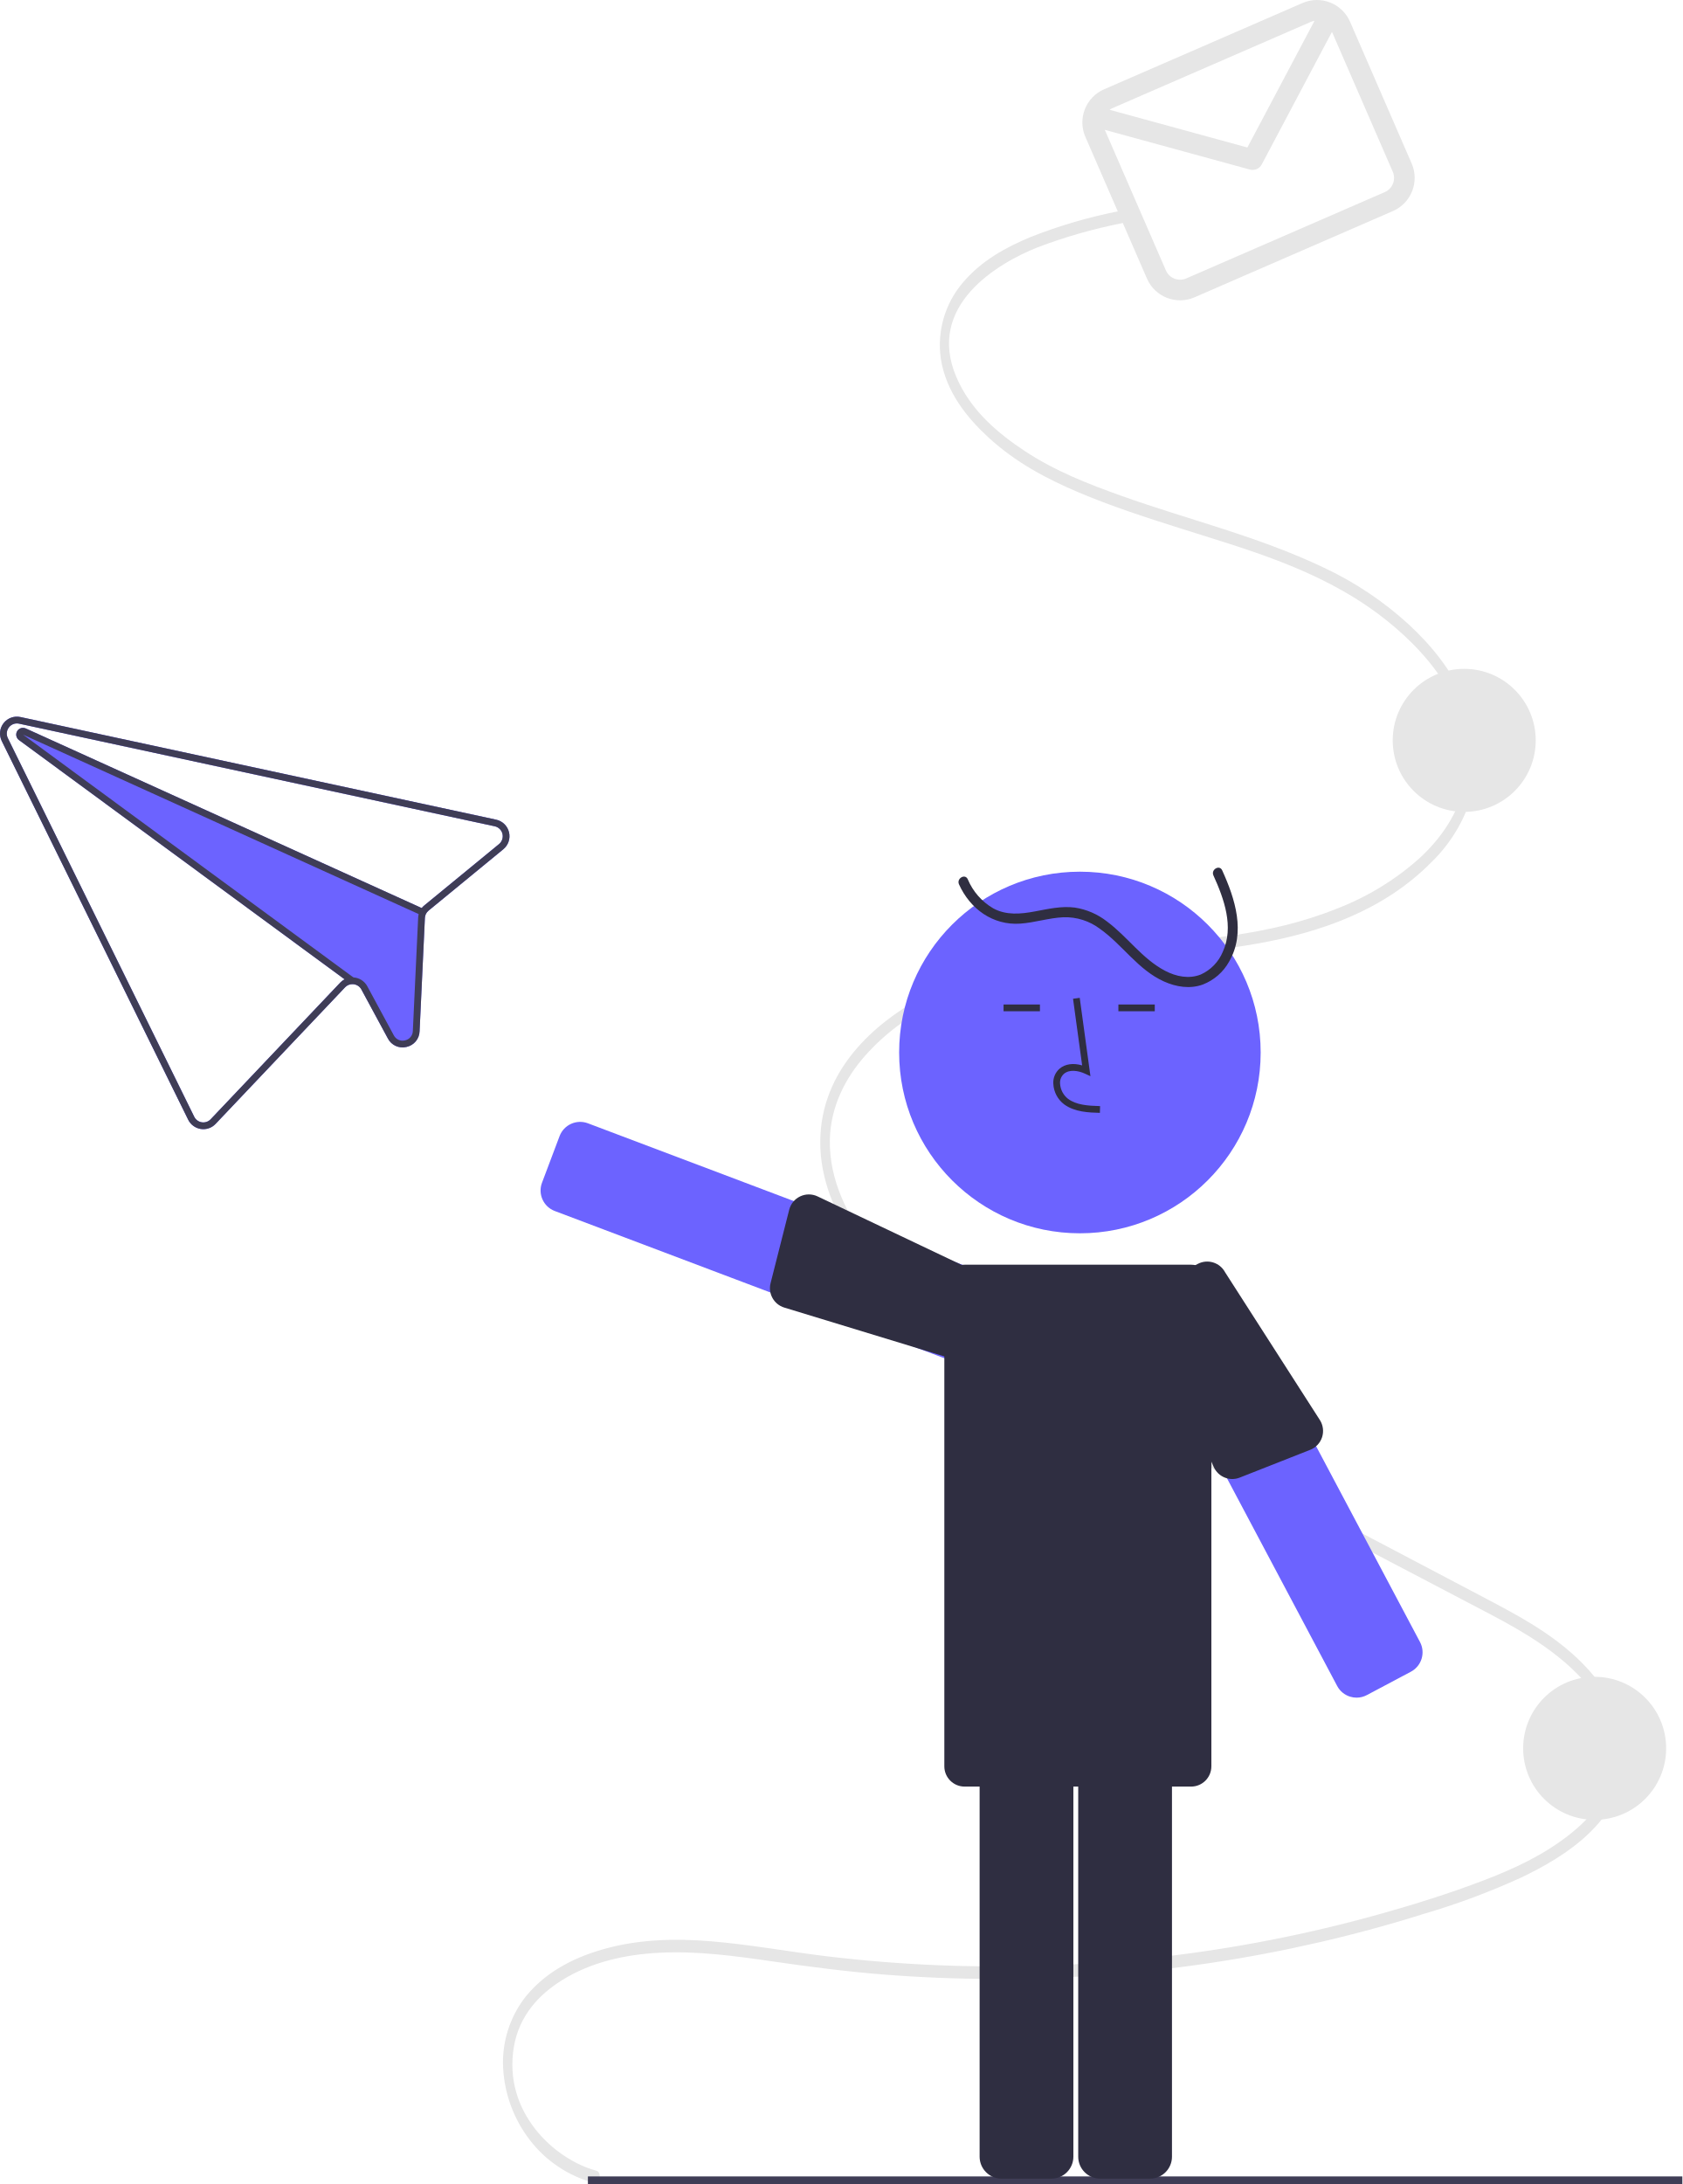
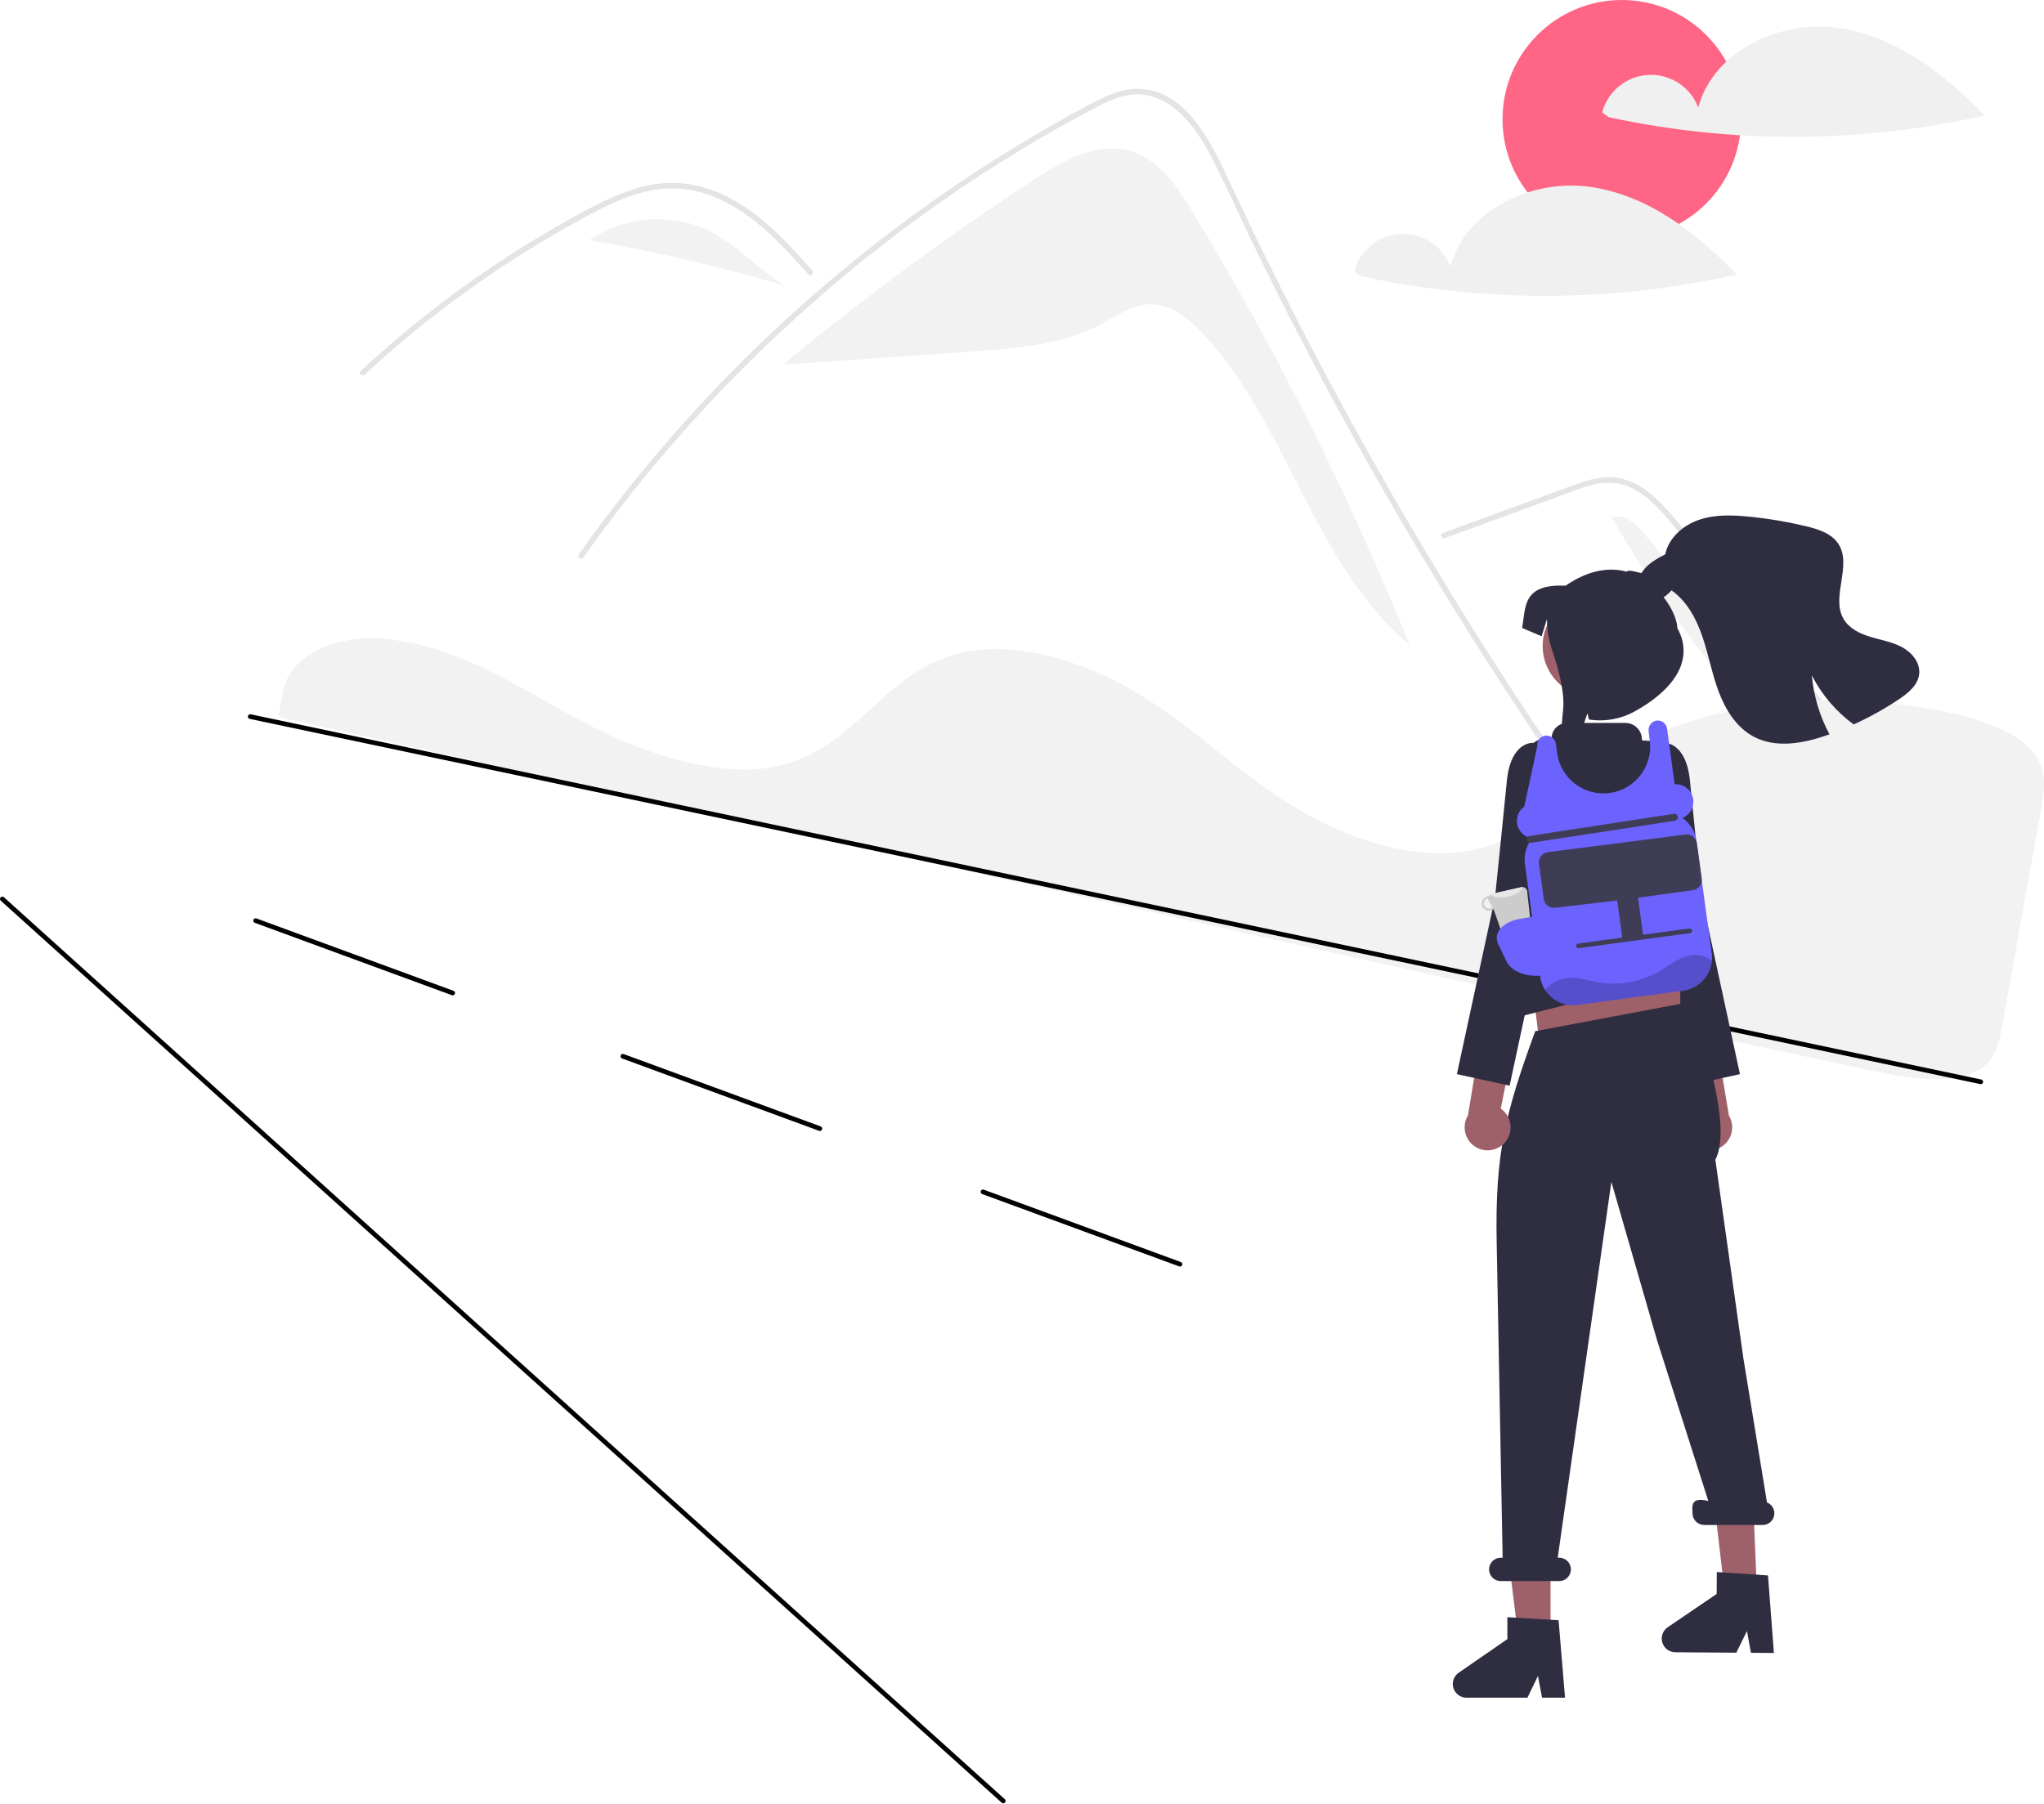
- <svg xmlns="http://www.w3.org/2000/svg" xmlns:xlink="http://www.w3.org/1999/xlink" data-name="Layer 1" width="498.099" height="646.465" viewBox="0 0 498.099 646.465">
-   <path id="path1" d="M497.856,369.39,358.823,339.399l-1.807-.389a5.002,5.002,0,0,0-5.546,7.106L406.672,458.217a5.018,5.018,0,0,0,3.727,2.729,4.968,4.968,0,0,0,4.379-1.502l38.342-40.428a2.91,2.91,0,0,1,2.139-.934,3.011,3.011,0,0,1,2.68,1.558l7.854,14.526a4.886,4.886,0,0,0,5.471,2.507l.039-.009a4.893,4.893,0,0,0,3.877-4.647l1.573-33.532a3.058,3.058,0,0,1,.307-1.205,3.254,3.254,0,0,1,.788-.973L499.968,378.151a5.006,5.006,0,0,0-2.112-8.761Zm.849,7.217-22.12,18.158a4.933,4.933,0,0,0-.779.787l-117.235-53.168a1.744,1.744,0,0,0-.322-.113,2.003,2.003,0,0,0-1.669,3.565l96.393,70.807a4.796,4.796,0,0,0-1.306.995l-38.341,40.428a3,3,0,0,1-4.864-.737L353.261,345.228a3.008,3.008,0,0,1,3.328-4.26l1.85.4,138.989,29.981a3.007,3.007,0,0,1,1.277,5.258Z" transform="translate(-350.9507 -126.7675)" fill="#6c63ff" />
-   <g>
-     <animateMotion begin="0s" dur="2s" repeatCount="indefinite">
-       <mpath xlink:href="#path1" />
-     </animateMotion>
+ <svg xmlns="http://www.w3.org/2000/svg" data-name="Layer 1" width="874.039" height="771.292" viewBox="0 0 874.039 771.292">
+   <path d="M673.062,155.137c-6.611-10.934-14.444-22.608-26.712-26.178-14.207-4.135-28.802,4.079-41.181,12.184a1200.013,1200.013,0,0,0-106.794,78.684l.037.424q39.846-2.748,79.691-5.496c19.192-1.324,39.044-2.83,56.005-11.909,6.436-3.445,12.71-8.047,20.003-8.368,9.061-.398,16.962,5.93,23.17,12.541,36.727,39.109,47.355,98.916,88.558,133.276A1307.621,1307.621,0,0,0,673.062,155.137Z" transform="translate(-162.9803 -64.354)" fill="#f2f2f2" />
+   <path d="M898.816,486.852c-4.061-5.128-5.721-6.33-9.727-11.505Q840.159,412.063,797.108,344.504q-29.241-45.883-55.583-93.529-12.541-22.651-24.394-45.658-9.198-17.839-17.985-35.891c-1.675-3.437-3.303-6.891-4.923-10.352-3.817-8.139-7.563-16.318-11.585-24.346-4.583-9.151-10.162-18.744-18.578-24.891a25.346,25.346,0,0,0-13.204-5.081c-6.851-.443-13.173,2.386-19.115,5.476a615.324,615.324,0,0,0-120.996,83.438A629.917,629.917,0,0,0,412.444,302.789c-.869,1.241-2.924.055-2.047-1.193q5.18-7.325,10.565-14.492A633.399,633.399,0,0,1,582.67,136.269q15.73-10.194,32.051-19.431c5.484-3.106,10.992-6.171,16.594-9.048,5.492-2.821,11.324-5.358,17.598-5.452,21.351-.332,32.407,23.848,40,40.119q3.58,7.681,7.246,15.314,13.856,28.981,28.779,57.432,9.21,17.566,18.823,34.927,29.917,54.062,63.596,105.935c29.743,45.808,59.25,86.275,93.134,129.112C901.424,486.362,899.756,488.053,898.816,486.852Z" transform="translate(-162.9803 -64.354)" fill="#e4e4e4" />
+   <path d="M508.636,181.73c-1.24-1.383-2.473-2.766-3.722-4.149-9.846-10.889-20.411-21.652-33.931-27.894a49.228,49.228,0,0,0-20.624-4.781c-7.38.024-14.595,1.96-21.414,4.67-3.224,1.288-6.377,2.75-9.482,4.307-3.548,1.786-7.033,3.69-10.502,5.61q-9.767,5.405-19.281,11.284-18.93,11.699-36.674,25.184-9.198,6.993-18.017,14.445-8.202,6.922-16.073,14.216c-1.122,1.035-2.797-.64-1.675-1.675,1.383-1.288,2.782-2.568,4.18-3.832q5.927-5.358,12.043-10.51,11.153-9.411,22.884-18.096,18.242-13.513,37.74-25.192,9.743-5.832,19.755-11.174c2.015-1.075,4.054-2.126,6.116-3.121a97.502,97.502,0,0,1,14.54-5.919,51.724,51.724,0,0,1,21.96-2.157,57.173,57.173,0,0,1,20.261,7.009c13.275,7.42,23.572,18.894,33.591,30.091C511.323,181.184,509.655,182.867,508.636,181.73Z" transform="translate(-162.9803 -64.354)" fill="#e4e4e4" />
+   <path d="M780.643,294.569l31.811-11.635L828.249,277.157c5.144-1.881,10.276-4.023,15.593-5.37a24.6,24.6,0,0,1,14.114.18,32.529,32.529,0,0,1,11.008,6.824,89.337,89.337,0,0,1,9.029,9.642c3.439,4.133,6.827,8.308,10.23,12.47q21.068,25.765,41.86,51.755,20.792,25.989,41.306,52.198,20.564,26.274,40.845,52.767,2.484,3.246,4.965,6.494c.914,1.196,2.973.017,2.047-1.196q-20.431-26.76-41.147-53.3-20.767-26.604-41.82-52.982-21.053-26.378-42.391-52.527-5.316-6.515-10.649-13.015c-2.999-3.655-5.965-7.35-9.254-10.753-6.039-6.245-13.583-11.764-22.614-11.914-5.31-.088-10.448,1.597-15.381,3.381-5.318,1.924-10.624,3.884-15.935,5.826l-32.034,11.716-8.008,2.929c-1.421.52-.807,2.812.63,2.286Z" transform="translate(-162.9803 -64.354)" fill="#e4e4e4" />
+   <path d="M466.796,163.388c-16.166-8.308-36.868-6.681-51.723,3.699a737.726,737.726,0,0,1,83.932,19.589C487.555,179.967,478.599,169.455,466.796,163.388Z" transform="translate(-162.9803 -64.354)" fill="#f2f2f2" />
+   <path d="M414.914,167.059l-3.112,2.53c1.053-.885,2.147-1.715,3.271-2.501C415.02,167.078,414.967,167.068,414.914,167.059Z" transform="translate(-162.9803 -64.354)" fill="#f2f2f2" />
+   <path d="M867.766,294.685c-3.131-3.812-6.517-7.803-11.201-9.351l-4.373.172A496.015,496.015,0,0,0,984.306,436.543Q926.036,365.614,867.766,294.685Z" transform="translate(-162.9803 -64.354)" fill="#f2f2f2" />
+   <path d="M667.565,606.081a.992.992,0,0,1-.345-.062l-84.261-30.953a1.0 1,0,0,1,.689-1.877L667.91,604.142a1.0 1,0,0,1-.345,1.938Z" transform="translate(-162.9803 -64.354)" />
+   <path d="M513.565,548.081a.992.992,0,0,1-.345-.062l-84.261-30.953a1.0 1,0,0,1,.689-1.877L513.91,546.142a1.0 1,0,0,1-.345,1.938Z" transform="translate(-162.9803 -64.354)" />
+   <path d="M356.565,490.081a.992.992,0,0,1-.345-.062l-84.261-30.953a1.0 1,0,1,1,.689-1.877L356.91,488.142a1.0 1,0,0,1-.345,1.938Z" transform="translate(-162.9803 -64.354)" />
+   <path d="M340.778,339.738c-3.513-.785-7.07-1.405-10.583-1.837l-.511-.063c-23.321-2.777-43.01,6.958-45.796,22.645l-.495,2.838c-.309,1.795-.643,3.725-1.04,5.86-.192,1.054.867,2.132,2.407,2.476L845.649,497.037c39.607,8.564,79.087,17.024,117.337,25.144a177.652,177.652,0,0,0,21.711,3.511c10.927.926,18.927-.293,24.46-3.725l.001 0c6.877-4.253,8.607-11.157,10.019-19.078,2.846-15.997,5.877-32.793,8.897-49.538,2.661-14.758,5.316-29.477,7.832-43.574,1.478-8.369,2.281-15.869-2.879-22.891-5.596-7.598-17.581-13.494-35.623-17.527-.218-.049-.434-.097-.655-.145-56.592-12.407-117.619-2.55-151.854,24.53-3.942,3.118-7.734,6.553-11.401,9.875a158.915,158.915,0,0,1-17.302,14.232,66.95,66.95,0,0,1-10.666,5.986c-.257.125-.548.255-.851.372-.705.318-1.433.613-2.135.865a62.042,62.042,0,0,1-12.655,3.397l-.431.065c-.326.056-.678.107-1.027.147a68.206,68.206,0,0,1-7.479.589c-10.812.309-22.585-1.669-34.991-5.882a151.752,151.752,0,0,1-32.578-15.751c-10.814-6.914-20.639-14.717-30.141-22.263-4.173-3.316-8.49-6.743-12.828-10.046-.815-.622-1.618-1.23-2.434-1.842-5.313-3.969-10.177-7.354-14.871-10.348a146.281,146.281,0,0,0-37.143-17.035c-13.864-4.03-26.63-5.128-37.931-3.275a60.649,60.649,0,0,0-9.253,2.27c-13.923,4.597-23.917,13.74-33.581,22.583-12.021,10.999-24.453,22.373-44.611,25.204-23.263,3.273-53.836-7.081-74.693-17.866-6.557-3.391-13.045-7.056-19.318-10.601q-3.801-2.148-7.611-4.28c-4.993-2.785-9.099-4.982-12.918-6.915l-1.208-.614c-.673-.337-1.346-.675-2.034-1.007-4.55-2.238-8.825-4.154-13.075-5.86l-1.004-.409c-2.021-.785-3.918-1.486-5.788-2.137l-.747-.259A109.236,109.236,0,0,0,340.778,339.738Z" transform="translate(-162.9803 -64.354)" fill="#f2f2f2" />
+   <path d="M1009.981,528.062a1.009,1.009,0,0,1-.208-.021l-740-156.208a1,1,0,0,1,.413-1.957l740,156.208a1,1,0,0,1-.206,1.979Z" transform="translate(-162.9803 -64.354)" />
+   <circle cx="693.5" cy="51" r="51" fill="#ff6584" />
+   <path d="M948.516,76.224c-24.717-3.341-52.935,10.019-59.341,34.124a21.597,21.597,0,0,0-41.093,2.109l2.83,2.027a372.275,372.275,0,0,0,160.659-.726C994.377,95.688,973.233,79.565,948.516,76.224Z" transform="translate(-162.9803 -64.354)" fill="#f0f0f0" />
+   <path d="M842.516,144.224c-24.717-3.341-52.935,10.019-59.341,34.124a21.597,21.597,0,0,0-41.093,2.109l2.83,2.027a372.275,372.275,0,0,0,160.659-.726C888.377,163.688,867.233,147.565,842.516,144.224Z" transform="translate(-162.9803 -64.354)" fill="#f0f0f0" />
+   <path d="M886.872,553.437a9.76,9.76,0,0,1,1.357-14.904L872.689,461.346l17.161,5.51,12.439,74.659A9.813,9.813,0,0,1,886.872,553.437Z" transform="translate(-162.9803 -64.354)" fill="#9e616a" />
+   <path d="M863.926,390.13l10.648-8.037s9.393-.665,11.056,16.274,5.079,49.95,5.079,49.95l16.293,75.463-22.554,4.95-17.451-81.438-10.469-24.184Z" transform="translate(-162.9803 -64.354)" fill="#2f2e41" />
+   <polygon points="718.5 449 658.5 448 653.5 407 718.5 407 718.5 449" fill="#9e616a" />
+   <polygon points="663.032 699.832 649.181 699.831 642.591 646.404 663.034 646.405 663.032 699.832" fill="#9e616a" />
+   <polygon points="751.276 680.645 737.425 680.548 731.21 627.076 749.225 631.209 751.276 680.645" fill="#9e616a" />
+   <polygon points="707.954 371.691 711.092 379.851 710.465 388.011 649.04 409.286 652.088 373.574 658.993 365.414 707.954 371.691" fill="#ffb6b6" />
+   <circle cx="681.602" cy="276.32" r="21.938" fill="#9e616a" />
+   <path d="M832.208,790.486h-9.829l-1.754-9.279-4.493,9.279H790.064a5.86,5.86,0,0,1-3.33-10.682l20.817-14.377v-9.381l21.896,1.307Z" transform="translate(-162.9803 -64.354)" fill="#2f2e41" />
+   <path d="M921.523,771.351l-9.828-.069-1.689-9.292-4.558,9.248-26.067-.182a5.86,5.86,0,0,1-3.255-10.705l20.917-14.231.066-9.381,21.886,1.46Z" transform="translate(-162.9803 -64.354)" fill="#2f2e41" />
+   <path d="M918.566,706.973l-10.086-61.619-12-85c8.788-16.32-11-67-11-67l-2.793.134L819.467,505.415l.014-.061c-12.931,35.268-17.215,52.691-16.506,90.248l2.547,135.01h-.799a5,5,0,0,0,0,10h25a5,5,0,0,0,0-10h-.645l22.947-160.757L871.48,637.354l22,69c-8-2-6.758,2.634-6.758,5.258a5,5,0,0,0,5,5h25a4.995,4.995,0,0,0,1.844-9.639Z" transform="translate(-162.9803 -64.354)" fill="#2f2e41" />
+   <path d="M890.403,495.979l-2-20a3.987,3.987,0,0,0-3.605-2.995c-.833-9.527-4.339-50.629-4.549-52.421l-.008-.076-1.594-34.058a5.037,5.037,0,0,0-4.703-4.79l-8.421-.55a.446.446,0,0,1-.431-.445,7.081,7.081,0,0,0-7.081-7.081H833.08a6.63,6.63,0,0,0-6.576,5.804.44.44,0,0,1-.448.396l-.003-0a11.845,11.845,0,0,0-11.915,9.824c-3.408,19.831-10.239,64.84-6.862,89.862,1.176,8.711-1.359,1.812-1.803,9.1a5.365,5.365,0,0,0,1.336,3.89c-2.058.598-2.856,2.821-2.328,4.916l-.438-.108a4,4,0,0,0,4.856,2.901L885.502,480.836C887.644,480.296,890.943,498.121,890.403,495.979Z" transform="translate(-162.9803 -64.354)" fill="#2f2e41" />
+   <path d="M806.089,553.437a9.76,9.76,0,0,0-1.357-14.904l15.54-77.187-17.161,5.51-12.439,74.659A9.813,9.813,0,0,0,806.089,553.437Z" transform="translate(-162.9803 -64.354)" fill="#9e616a" />
+   <path d="M829.034,390.13l-10.648-8.037s-9.393-.665-11.056,16.274-5.079,49.95-5.079,49.95l-16.293,75.463,22.554,4.95,17.451-81.438,10.469-24.184Z" transform="translate(-162.9803 -64.354)" fill="#2f2e41" />
+   <path d="M868.076,321.166c4.087,1.217,7.9-2.202,10.745-5.441l-1.011,1.2c6.692,4.713,10.693,12.39,13.289,20.161,2.596,7.763,4.044,15.894,6.975,23.546,2.93,7.643,7.66,15.037,14.9,18.85,9.699,5.107,21.583,2.785,31.9-.9.137-.051.266-.094.403-.146a65.737,65.737,0,0,1-7.523-25.191,59.771,59.771,0,0,0,17.873,20.967,137.213,137.213,0,0,0,19.381-10.779c3.984-2.665,8.183-6.109,8.645-10.882.471-4.738-3.067-9.065-7.24-11.344-4.173-2.279-8.971-3.05-13.529-4.421-4.55-1.362-9.194-3.599-11.584-7.711-5.509-9.459,3.761-22.8-2.151-32.02-2.913-4.533-8.568-6.349-13.812-7.609a182.606,182.606,0,0,0-24.317-4.104c-7.189-.72-14.617-.985-21.455,1.328-6.838,2.313-13.041,7.686-14.506,14.763-3.993,2.099-8.217,4.421-10.359,8.405C862.558,313.815,863.749,319.881,868.076,321.166Z" transform="translate(-162.9803 -64.354)" fill="#2f2e41" />
+   <path d="M874.177,319.572c3.914,4.903,6.044,10.205,6.044,13.38,8.13,14.859-3.496,27.623-18.356,35.753a30.443,30.443,0,0,1-19.45,3.391l-.622-2.654-.842,2.39s-9.675,31.954-12.866,33.828c1.211-5.687,2.598-32.017,3.272-37.567.933-7.554-2.32-18.799-4.667-25.638a40.366,40.366,0,0,1-2.21-13.1v-.195l-2.285,7.34-8.319-3.549c1.548-8.878,0-18.956,18.556-18.082,10.036-6.902,18.873-7.953,26.133-5.996.937-1.448,6.339,1.264,7.9.502" transform="translate(-162.9803 -64.354)" fill="#2f2e41" />
+   <path d="M894.95,475.58a14.211,14.211,0,0,1-12.22,12.5l-45.17,6.12a14.224,14.224,0,0,1-15.99-12.18l-6.51-48.14a14.175,14.175,0,0,1,1.8-9.04l-.31-2.34a7.49,7.49,0,0,1-1.78-13.14l5.58-25.85a4.007,4.007,0,0,1,3.82-4.54,4.113,4.113,0,0,1,4.13,3.63l.51,3.8a20.001,20.001,0,0,0,39.82-2.66,20.672,20.672,0,0,0-.18-2.71l-.5-3.74a4.15,4.15,0,0,1,3.18-4.69,3.999,3.999,0,0,1,4.71,3.4l3.23,23.8a7.492,7.492,0,0,1,3.35,14.41,14.165,14.165,0,0,1,5.97,9.74l6.52,48.15A14,14,0,0,1,894.95,475.58Z" transform="translate(-162.9803 -64.354)" fill="#6c63ff" />
+   <path d="M815.906,423.559a1.502,1.502,0,0,1,1.285-1.688l61.566-9.437a1.5,1.5,0,1,1,.402,2.973l-61.566,9.437A1.502,1.502,0,0,1,815.906,423.559Z" transform="translate(-162.9803 -64.354)" fill="#3f3d56" />
+   <path d="M823.101,448.829l-2.035-15.036a4.413,4.413,0,0,1,3.782-4.965l58.801-7.522a4.413,4.413,0,0,1,4.965,3.782l2.035,15.036a4.413,4.413,0,0,1-3.782,4.965L863.381,448.32a4.413,4.413,0,0,1,.117.489l2.079,15.36,19.819-2.682a1,1,0,1,1,.268,1.982l-19.819,2.682-8.919,1.207L838.098,469.906a1,1,0,0,1-.268-1.982l18.828-2.548-2.079-15.36a4.414,4.414,0,0,1-.017-.502l-26.496,3.097A4.413,4.413,0,0,1,823.101,448.829Z" transform="translate(-162.9803 -64.354)" fill="#3f3d56" />
+   <path d="M591.98,835.646a.998.998,0,0,1-.669-.257l-428-385.792a1,1,0,0,1,1.339-1.486l428,385.792a1,1,0,0,1-.67,1.743Z" transform="translate(-162.9803 -64.354)" />
+   <path d="M816.03,445.94a2.026,2.026,0,0,0-2.15-2.17,1.864,1.864,0,0,0-.32.04l-12.66,2.86a2.085,2.085,0,0,0-1.34,1.03,2.606,2.606,0,0,0-.55.08,3.076,3.076,0,1,0,1.36,6,3.118,3.118,0,0,0,1.24-.6l4.29,12.08a2.015,2.015,0,0,0,2.21.97l8.23-1.86a2.043,2.043,0,0,0,1.57-1.82Zm-15.85,6.98a2.2,2.2,0,0,1-.98-4.29c.04-.01.08,0,.12-.01a2.071,2.071,0,0,0,.27,1.04L801.16,452.4A2.071,2.071,0,0,1,800.18,452.92Z" transform="translate(-162.9803 -64.354)" fill="#ccc" />
+   <path d="M813.88,443.77c.12,1.6-2.62,3.44-6.29,4.17-3.37.69-6.39.21-7.24-1.05a1.919,1.919,0,0,1,.55-.22l12.66-2.86A1.864,1.864,0,0,1,813.88,443.77Z" transform="translate(-162.9803 -64.354)" fill="#e6e6e6" />
+   <path d="M807.264,475.724l-3.675-7.646c-2.153-4.479,1.789-9.245,8.787-10.624L821,456l3.607,25.202-.747.147C816.862,482.727,809.417,480.203,807.264,475.724Z" transform="translate(-162.9803 -64.354)" fill="#6c63ff" />
+   <g opacity="0.2">
+     <path d="M894.95,475.58a14.211,14.211,0,0,1-12.22,12.5l-45.17,6.12a14.208,14.208,0,0,1-13.87-6.42,14.512,14.512,0,0,1,10.36-5.24c3.88-.2,7.64,1.09,11.44,1.81a39.589,39.589,0,0,0,26.83-4.45c3.53-2.05,6.71-4.67,10.59-6.13,3.88-1.45,8.89-1.4,11.7,1.43A4.033,4.033,0,0,1,894.95,475.58Z" transform="translate(-162.9803 -64.354)" />
  </g>
-   <path d="M527.492,769.293c-12.471-3.368-27.649-17.378-24.399-36.634,1.612-9.55,7.797-15.732,14.21-19.729,8.871-5.529,18.974-7.613,28.71-8.139,11.23-.607,22.447.924,33.593,2.543,11.003,1.598,22.008,3.029,33.06,3.903A426.181,426.181,0,0,0,741.702,701.655q15.65-3.612,31.113-8.474a213.747,213.747,0,0,0,28.579-10.681c12.256-5.884,32.187-17.334,30.562-38.539-.862-11.244-7.483-20.224-14.162-26.48-8.075-7.565-17.42-12.542-26.572-17.375-42.57-22.482-85.224-44.696-127.836-67.042-9.945-5.215-19.956-10.291-29.608-16.403-9.036-5.722-18.031-12.369-25.303-21.559-6.352-8.027-12.027-18.803-11.827-30.85.166-9.99,4.712-18.468,10.28-24.804,13.785-15.686,33.286-22.046,50.91-25.378,21.897-4.139,44.11-4.118,66.021-8.114,17.692-3.227,36.595-9.457,50.984-24.056a45.6,45.6,0,0,0,12.429-21.715,42.678,42.678,0,0,0-2.556-25.768c-3.898-9.31-10.115-16.726-16.652-22.798a99.914,99.914,0,0,0-25.256-16.873c-19.433-9.26-39.868-14.082-59.773-21.188-9.762-3.485-19.623-7.307-28.688-13.293-7.68-5.072-16.046-11.908-20.318-22.074-8.816-20.975,12.215-33.475,24.132-38.211a155.156,155.156,0,0,1,24.941-7.14c1.797-.386,1.034-3.973-.754-3.589a149.217,149.217,0,0,0-26.191,7.648c-7.186,2.986-14.601,6.91-20.245,13.662a28.438,28.438,0,0,0-6.426,22.235c1.495,10.064,7.994,17.818,14.098,23.435,8.072,7.428,17.275,12.278,26.605,16.232,9.827,4.164,19.863,7.41,29.895,10.593,20.047,6.361,40.993,12.03,59.09,25.566,12.659,9.469,29.857,27.223,25.646,49.229-1.869,9.769-7.546,17.406-13.671,23.024a79.603,79.603,0,0,1-24.484,14.887c-40.103,16.139-84.238,4.598-123.308,26.518-13.284,7.453-29.419,21.023-29.549,42.374-.067,11.091,4.378,21.264,9.875,29.304,6.583,9.63,15.108,16.751,23.781,22.703a276.823,276.823,0,0,0,28.399,16.442q16.031,8.42,32.069,16.818l64.884,34.026L785.055,600.852c9.839,5.16,19.931,10.109,28.877,17.683,7.325,6.202,15.979,16.376,15.232,29.01-.594,10.033-7.259,17.274-13.349,22.115-7.887,6.268-16.746,10.323-25.561,13.692-10.167,3.886-20.502,7.11-30.856,10.008a416.592,416.592,0,0,1-64.737,12.671A425.692,425.692,0,0,1,628.895,708.482q-16.637-.67-33.223-2.662c-11.398-1.373-22.746-3.488-34.173-4.426-10.336-.849-20.771-.652-30.95,2.076-8.499,2.278-17.478,6.337-23.93,14.259a31.543,31.543,0,0,0-6.696,21.305,38.256,38.256,0,0,0,7.843,21.112,35.489,35.489,0,0,0,18.972,12.736c1.782.481,2.543-3.105.754-3.589Z" transform="translate(-350.9507 -126.7675)" fill="#e6e6e6" />
-   <rect x="174.066" y="644.224" width="324.033" height="2.241" fill="#3f3d56" />
-   <circle cx="472.137" cy="517.502" r="21.168" fill="#e6e6e6" id="text" />
-   <circle cx="433.518" cy="219.148" r="21.168" fill="#e6e6e6" />
-   <path d="M736.61,127.653l-58.777,25.552a10.694,10.694,0,0,0-5.538,14.055l18.251,41.983a10.694,10.694,0,0,0,14.055,5.538l58.777-25.552A10.694,10.694,0,0,0,768.916,175.174l-18.251-41.983A10.694,10.694,0,0,0,736.61,127.653Zm2.433,5.598a4.557,4.557,0,0,1,1.099-.316L720.27,170.427l-40.815-11.169a4.581,4.581,0,0,1,.811-.455Zm21.901,50.38-58.777,25.552a4.583,4.583,0,0,1-6.023-2.373L678.057,165.203l42.96,11.756a3.052,3.052,0,0,0,3.502-1.514l20.799-39.243,18,41.405A4.583,4.583,0,0,1,760.945,183.631Z" transform="translate(-350.9507 -126.7675)" fill="#e6e6e6" />
-   <circle cx="319.733" cy="311.538" r="53.519" fill="#6c63ff" />
-   <path d="M662.251,771.651H647.491a6.508,6.508,0,0,1-6.5-6.5V642.137a6.508,6.508,0,0,1,6.5-6.5H662.251a6.508,6.508,0,0,1,6.5,6.5V765.151A6.508,6.508,0,0,1,662.251,771.651Z" transform="translate(-350.9507 -126.7675)" fill="#2f2e41" />
-   <path d="M691.443,771.651H676.684a6.508,6.508,0,0,1-6.5-6.5V642.137a6.508,6.508,0,0,1,6.5-6.5h14.76a6.508,6.508,0,0,1,6.5,6.5V765.151A6.508,6.508,0,0,1,691.443,771.651Z" transform="translate(-350.9507 -126.7675)" fill="#2f2e41" />
-   <path d="M752.606,629.274a6.544,6.544,0,0,1-1.913-.288,6.46,6.46,0,0,1-3.836-3.168l-57.665-108.661a6.499,6.499,0,0,1,2.694-8.788l13.037-6.919a6.499,6.499,0,0,1,8.789,2.694L771.377,612.805a6.498,6.498,0,0,1-2.694,8.788L755.646,628.512A6.46,6.46,0,0,1,752.606,629.274Z" transform="translate(-350.9507 -126.7675)" fill="#6c63ff" />
-   <path d="M632.563,529.116a6.46,6.46,0,0,1-2.283-.417h-.001L515.202,485.226a6.494,6.494,0,0,1-3.775-8.377l5.206-13.808a6.519,6.519,0,0,1,8.386-3.777l115.075,43.464a6.518,6.518,0,0,1,3.786,8.375l-5.216,13.81A6.529,6.529,0,0,1,632.563,529.116Z" transform="translate(-350.9507 -126.7675)" fill="#6c63ff" />
-   <rect x="279.594" y="374.355" width="79.062" height="154.476" rx="6" fill="#2f2e41" />
-   <path d="M710.215,385.894c3.144,6.901,6.155,15.241,2.77,22.623a12.724,12.724,0,0,1-6.516,6.708c-3.489,1.392-7.291.597-10.524-1.085-6.806-3.542-11.193-10.124-17.27-14.633a20.534,20.534,0,0,0-9.504-4.096c-3.993-.52-7.957.421-11.863,1.148-4.154.773-8.447,1.181-12.291-.925a18.044,18.044,0,0,1-7.541-8.615c-.792-1.757-3.378-.234-2.59,1.514,3.269,7.257,10.029,12.202,18.152,11.63,4.298-.303,8.449-1.69,12.755-1.889a17.043,17.043,0,0,1,10.903,3.486c6.672,4.756,11.2,12.06,18.855,15.514,3.611,1.63,7.747,2.309,11.555.905a15.148,15.148,0,0,0,7.737-6.738c5.023-8.649,1.797-18.648-2.037-27.062-.799-1.754-3.386-.231-2.59,1.514Z" transform="translate(-350.9507 -126.7675)" fill="#2f2e41" />
-   <path d="M676.601,456.175c-3.306-.093-7.421-.208-10.59-2.523a8.134,8.134,0,0,1-3.2-6.072,5.47,5.47,0,0,1,1.86-4.493c1.654-1.399,4.071-1.728,6.679-.961l-2.7-19.726,1.982-.271,3.173,23.189-1.654-.758c-1.917-.88-4.552-1.329-6.188.055a3.515,3.515,0,0,0-1.152,2.895,6.147,6.147,0,0,0,2.381,4.528c2.467,1.802,5.746,2.035,9.467,2.139Z" transform="translate(-350.9507 -126.7675)" fill="#2f2e41" />
-   <rect x="297.128" y="297.333" width="10.771" height="2" fill="#2f2e41" />
-   <rect x="331.128" y="297.333" width="10.771" height="2" fill="#2f2e41" />
-   <path d="M630.456,528.232l-47.294-14.421a6,6,0,0,1-4.066-7.215l5.521-21.754a6,6,0,0,1,8.391-3.943l46.908,22.297a6.011,6.011,0,0,1,3.495,7.73l-5.217,13.81A6.011,6.011,0,0,1,630.456,528.232Z" transform="translate(-350.9507 -126.7675)" fill="#2f2e41" />
-   <path d="M690.042,515.926,710.325,561.018a6,6,0,0,0,7.671,3.121l20.882-8.226a6,6,0,0,0,2.851-8.822l-28.047-43.714a6.011,6.011,0,0,0-8.11-2.49l-13.04,6.92A6.011,6.011,0,0,0,690.042,515.926Z" transform="translate(-350.9507 -126.7675)" fill="#2f2e41" />
-   <path d="M497.856,369.39,358.823,339.399l-1.807-.389a5.002,5.002,0,0,0-5.546,7.106L406.672,458.217a5.018,5.018,0,0,0,3.727,2.729,4.968,4.968,0,0,0,4.379-1.502l38.342-40.428a2.91,2.91,0,0,1,2.139-.934,3.011,3.011,0,0,1,2.68,1.558l7.854,14.526a4.886,4.886,0,0,0,5.471,2.507l.039-.009a4.893,4.893,0,0,0,3.877-4.647l1.573-33.532a3.058,3.058,0,0,1,.307-1.205,3.254,3.254,0,0,1,.788-.973L499.968,378.151a5.006,5.006,0,0,0-2.112-8.761Zm.849,7.217-22.12,18.158a4.933,4.933,0,0,0-.779.787,4.647,4.647,0,0,0-.532.835,4.796,4.796,0,0,0-.363.951l.002.01a4.731,4.731,0,0,0-.158,1.049l-1.573,33.532a2.904,2.904,0,0,1-2.323,2.788l-.02.004a2.911,2.911,0,0,1-3.291-1.494l-7.856-14.536a4.989,4.989,0,0,0-4.1-2.606l-.01.002c-.114-.005-.228-.011-.34-.007a4.866,4.866,0,0,0-2.272.564,4.796,4.796,0,0,0-1.306.995l-38.341,40.428a3,3,0,0,1-4.864-.737L353.261,345.228a3.008,3.008,0,0,1,3.328-4.26l1.85.4,138.989,29.981a3.007,3.007,0,0,1,1.277,5.258Z" transform="translate(-350.9507 -126.7675)" fill="#3f3d56" />
-   <path d="M476.25,395.75l-.826,1.822-.51-.225-.002-.01L357.769,344.22l97.816,71.865.01-.002.259.199-1.179,1.613-1.701-1.252-96.393-70.807a2.003,2.003,0,0,1,1.669-3.565,1.744,1.744,0,0,1,.322.113l117.235,53.168Z" transform="translate(-350.9507 -126.7675)" fill="#3f3d56" />
</svg>
